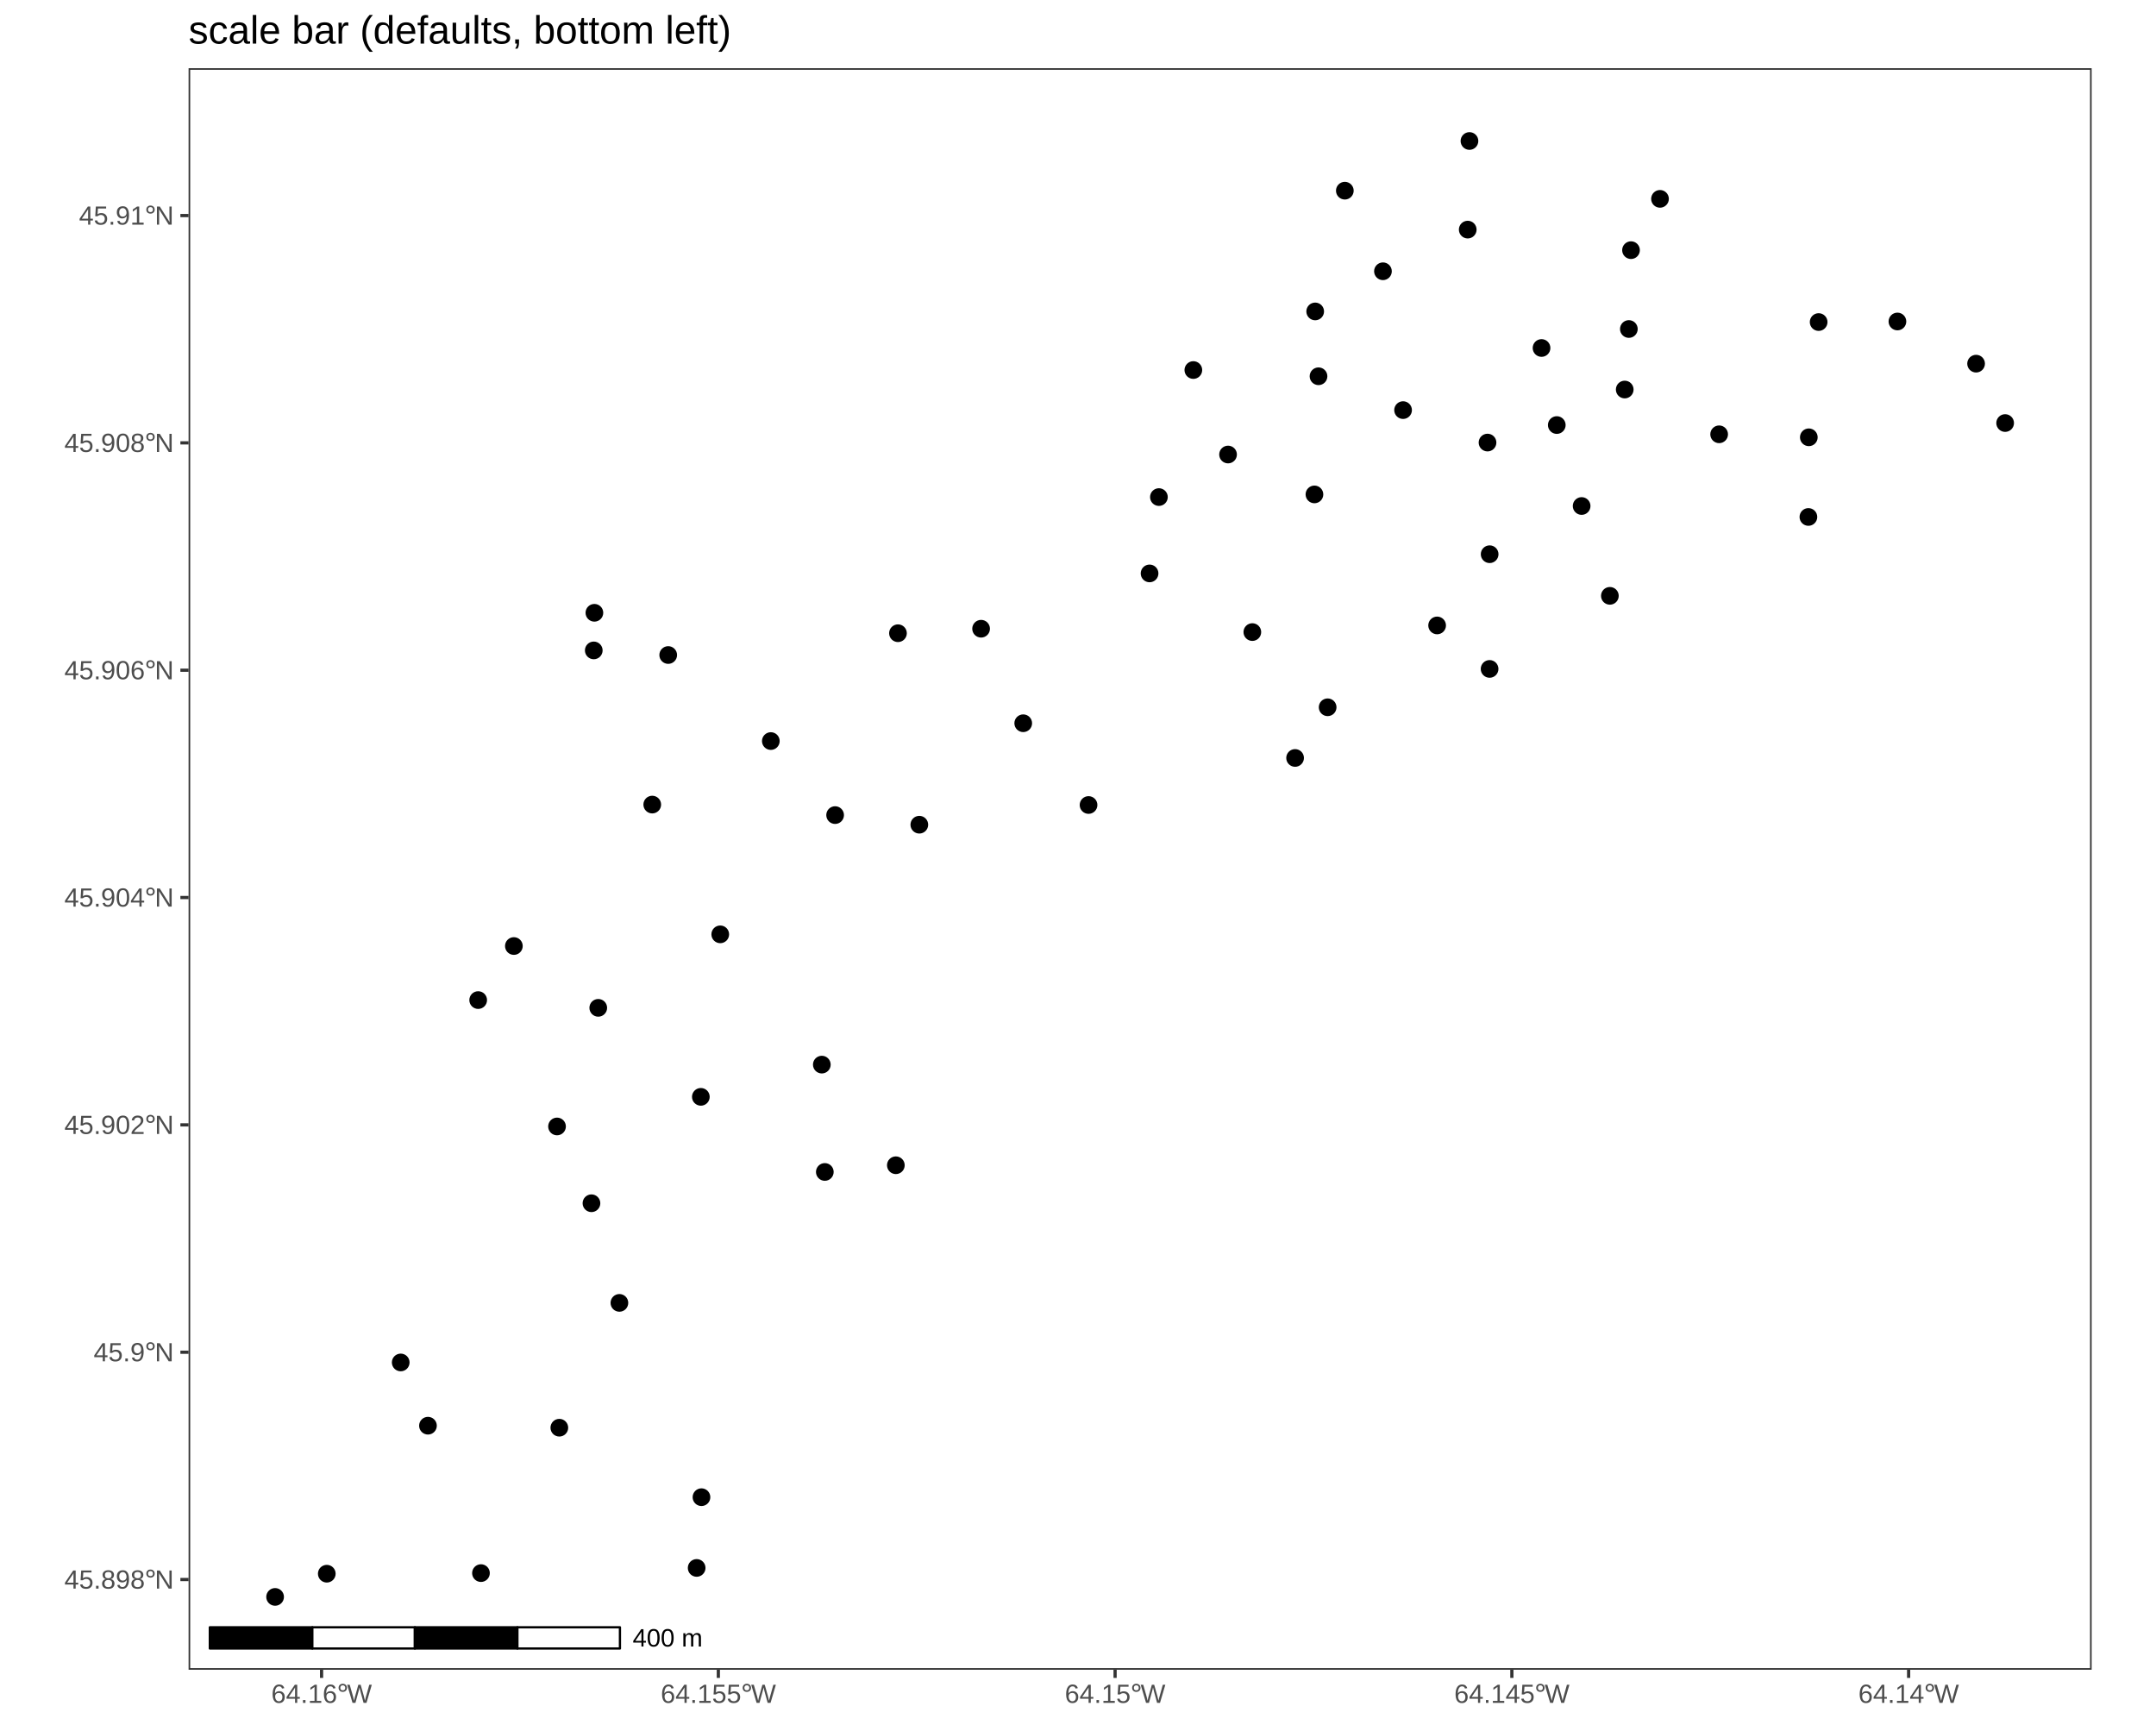
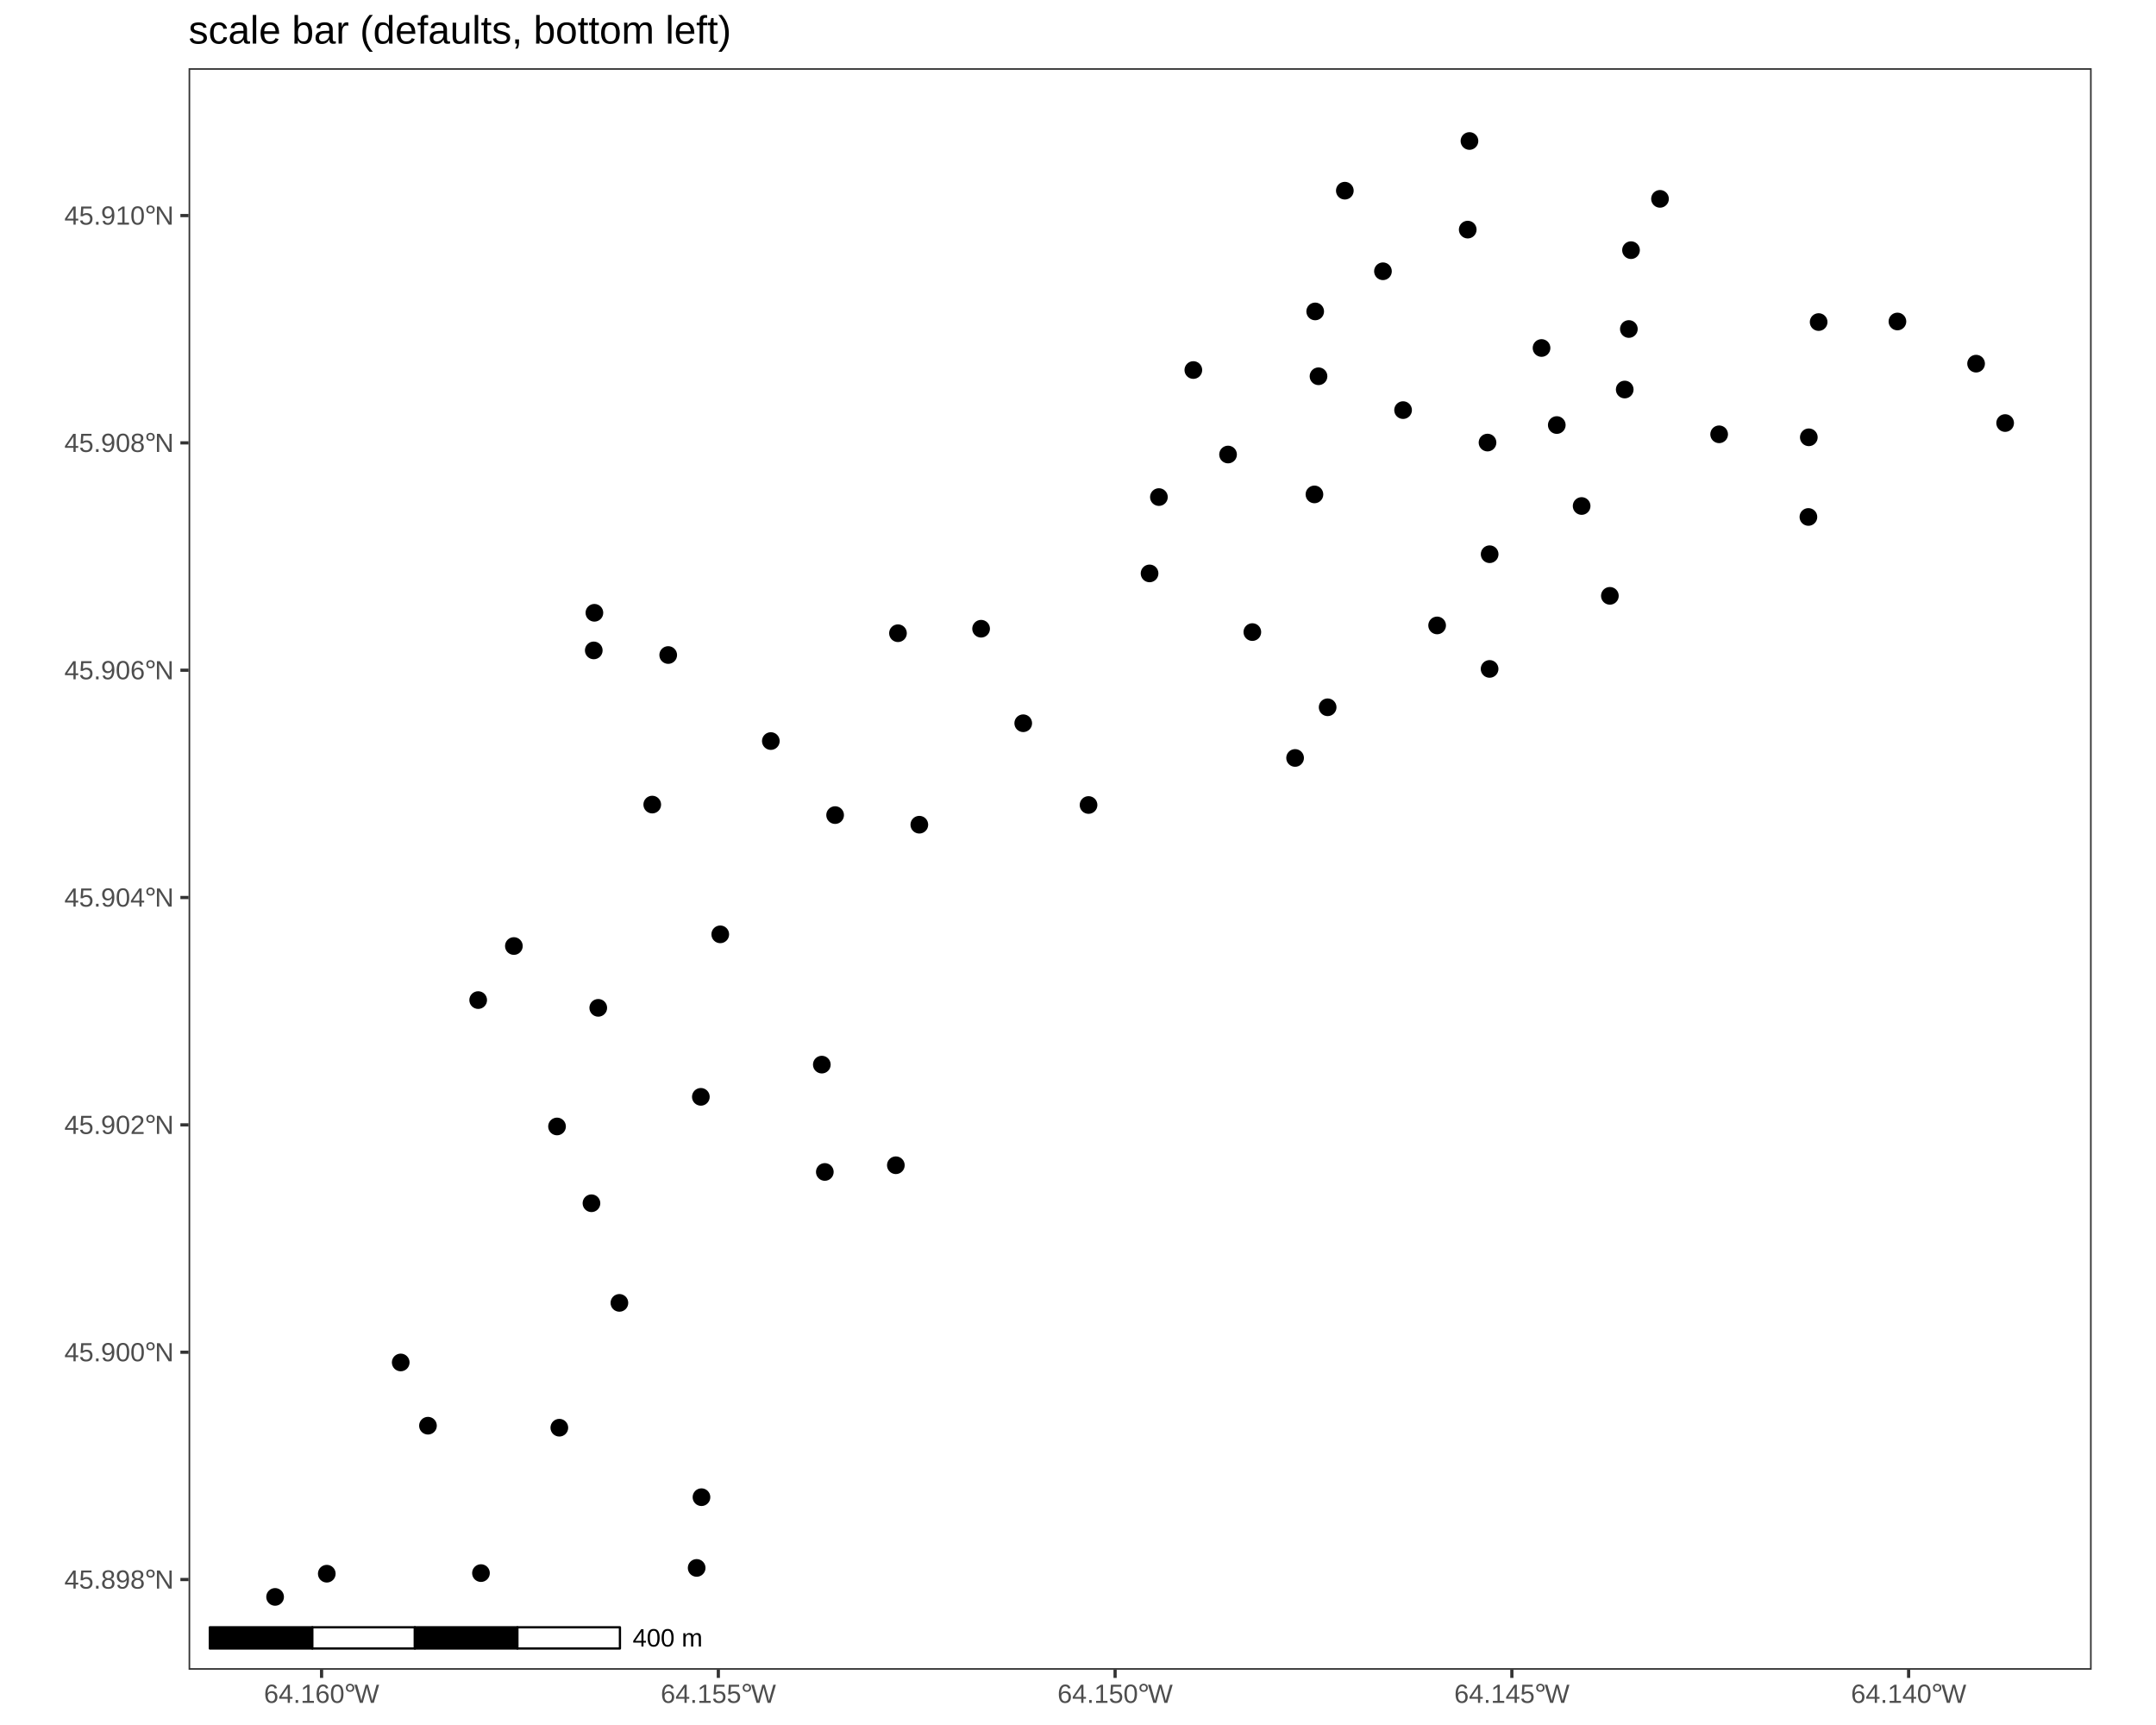
<svg xmlns="http://www.w3.org/2000/svg" viewBox="0 0 720.00 576.00">
  <defs>
    <style type="text/css">
    line, polyline, polygon, path, rect, circle {
      fill: none;
      stroke: #000000;
      stroke-linecap: round;
      stroke-linejoin: round;
      stroke-miterlimit: 10.00;
    }
  </style>
  </defs>
  <rect width="100%" height="100%" style="stroke: none; fill: #FFFFFF;" />
  <defs>
    <clipPath id="cpMTYuMDF8NzAzLjk5fDU3Ni4wMHwwLjAw">
      <rect x="16.01" y="0.00" width="687.98" height="576.00" />
    </clipPath>
  </defs>
  <rect x="16.01" y="0.00" width="687.98" height="576.00" style="stroke-width: 1.07; stroke: #FFFFFF; fill: #FFFFFF;" clip-path="url(#cpMTYuMDF8NzAzLjk5fDU3Ni4wMHwwLjAw)" />
  <defs>
    <clipPath id="cpMC4wMHw3MjAuMDB8NTc2LjAwfDAuMDA=">
      <rect x="0.00" y="0.00" width="720.00" height="576.00" />
    </clipPath>
  </defs>
  <defs>
    <clipPath id="cpNjIuOTh8Njk4LjUxfDU1Ny41NHwyMi43Nw==">
      <rect x="62.98" y="22.77" width="635.53" height="534.77" />
    </clipPath>
  </defs>
  <rect x="62.98" y="22.77" width="635.53" height="534.77" style="stroke-width: 1.07; stroke: none; fill: #FFFFFF;" clip-path="url(#cpNjIuOTh8Njk4LjUxfDU1Ny41NHwyMi43Nw==)" />
  <circle cx="669.62" cy="141.26" r="1.95pt" style="stroke-width: 0.71; stroke-linecap: butt; fill: #000000;" clip-path="url(#cpNjIuOTh8Njk4LjUxfDU1Ny41NHwyMi43Nw==)" />
  <circle cx="659.92" cy="121.43" r="1.95pt" style="stroke-width: 0.71; stroke-linecap: butt; fill: #000000;" clip-path="url(#cpNjIuOTh8Njk4LjUxfDU1Ny41NHwyMi43Nw==)" />
  <circle cx="633.65" cy="107.35" r="1.95pt" style="stroke-width: 0.71; stroke-linecap: butt; fill: #000000;" clip-path="url(#cpNjIuOTh8Njk4LjUxfDU1Ny41NHwyMi43Nw==)" />
  <circle cx="607.34" cy="107.54" r="1.95pt" style="stroke-width: 0.71; stroke-linecap: butt; fill: #000000;" clip-path="url(#cpNjIuOTh8Njk4LjUxfDU1Ny41NHwyMi43Nw==)" />
  <circle cx="604.06" cy="146.02" r="1.95pt" style="stroke-width: 0.71; stroke-linecap: butt; fill: #000000;" clip-path="url(#cpNjIuOTh8Njk4LjUxfDU1Ny41NHwyMi43Nw==)" />
  <circle cx="603.92" cy="172.62" r="1.95pt" style="stroke-width: 0.71; stroke-linecap: butt; fill: #000000;" clip-path="url(#cpNjIuOTh8Njk4LjUxfDU1Ny41NHwyMi43Nw==)" />
  <circle cx="574.11" cy="145.02" r="1.95pt" style="stroke-width: 0.71; stroke-linecap: butt; fill: #000000;" clip-path="url(#cpNjIuOTh8Njk4LjUxfDU1Ny41NHwyMi43Nw==)" />
  <circle cx="554.36" cy="66.40" r="1.95pt" style="stroke-width: 0.71; stroke-linecap: butt; fill: #000000;" clip-path="url(#cpNjIuOTh8Njk4LjUxfDU1Ny41NHwyMi43Nw==)" />
  <circle cx="544.68" cy="83.53" r="1.95pt" style="stroke-width: 0.71; stroke-linecap: butt; fill: #000000;" clip-path="url(#cpNjIuOTh8Njk4LjUxfDU1Ny41NHwyMi43Nw==)" />
  <circle cx="543.96" cy="109.86" r="1.95pt" style="stroke-width: 0.71; stroke-linecap: butt; fill: #000000;" clip-path="url(#cpNjIuOTh8Njk4LjUxfDU1Ny41NHwyMi43Nw==)" />
  <circle cx="542.58" cy="130.07" r="1.95pt" style="stroke-width: 0.71; stroke-linecap: butt; fill: #000000;" clip-path="url(#cpNjIuOTh8Njk4LjUxfDU1Ny41NHwyMi43Nw==)" />
  <circle cx="537.62" cy="198.96" r="1.95pt" style="stroke-width: 0.71; stroke-linecap: butt; fill: #000000;" clip-path="url(#cpNjIuOTh8Njk4LjUxfDU1Ny41NHwyMi43Nw==)" />
  <circle cx="528.19" cy="168.96" r="1.95pt" style="stroke-width: 0.71; stroke-linecap: butt; fill: #000000;" clip-path="url(#cpNjIuOTh8Njk4LjUxfDU1Ny41NHwyMi43Nw==)" />
  <circle cx="519.89" cy="141.93" r="1.95pt" style="stroke-width: 0.71; stroke-linecap: butt; fill: #000000;" clip-path="url(#cpNjIuOTh8Njk4LjUxfDU1Ny41NHwyMi43Nw==)" />
  <circle cx="514.80" cy="116.20" r="1.95pt" style="stroke-width: 0.71; stroke-linecap: butt; fill: #000000;" clip-path="url(#cpNjIuOTh8Njk4LjUxfDU1Ny41NHwyMi43Nw==)" />
  <circle cx="490.73" cy="47.08" r="1.95pt" style="stroke-width: 0.71; stroke-linecap: butt; fill: #000000;" clip-path="url(#cpNjIuOTh8Njk4LjUxfDU1Ny41NHwyMi43Nw==)" />
  <circle cx="490.15" cy="76.67" r="1.95pt" style="stroke-width: 0.71; stroke-linecap: butt; fill: #000000;" clip-path="url(#cpNjIuOTh8Njk4LjUxfDU1Ny41NHwyMi43Nw==)" />
  <circle cx="496.76" cy="147.78" r="1.95pt" style="stroke-width: 0.71; stroke-linecap: butt; fill: #000000;" clip-path="url(#cpNjIuOTh8Njk4LjUxfDU1Ny41NHwyMi43Nw==)" />
  <circle cx="497.47" cy="185.06" r="1.95pt" style="stroke-width: 0.71; stroke-linecap: butt; fill: #000000;" clip-path="url(#cpNjIuOTh8Njk4LjUxfDU1Ny41NHwyMi43Nw==)" />
  <circle cx="497.45" cy="223.36" r="1.95pt" style="stroke-width: 0.71; stroke-linecap: butt; fill: #000000;" clip-path="url(#cpNjIuOTh8Njk4LjUxfDU1Ny41NHwyMi43Nw==)" />
  <circle cx="479.93" cy="208.84" r="1.95pt" style="stroke-width: 0.71; stroke-linecap: butt; fill: #000000;" clip-path="url(#cpNjIuOTh8Njk4LjUxfDU1Ny41NHwyMi43Nw==)" />
  <circle cx="468.56" cy="136.94" r="1.95pt" style="stroke-width: 0.71; stroke-linecap: butt; fill: #000000;" clip-path="url(#cpNjIuOTh8Njk4LjUxfDU1Ny41NHwyMi43Nw==)" />
  <circle cx="461.84" cy="90.58" r="1.95pt" style="stroke-width: 0.71; stroke-linecap: butt; fill: #000000;" clip-path="url(#cpNjIuOTh8Njk4LjUxfDU1Ny41NHwyMi43Nw==)" />
  <circle cx="449.11" cy="63.67" r="1.95pt" style="stroke-width: 0.71; stroke-linecap: butt; fill: #000000;" clip-path="url(#cpNjIuOTh8Njk4LjUxfDU1Ny41NHwyMi43Nw==)" />
  <circle cx="439.21" cy="103.99" r="1.95pt" style="stroke-width: 0.71; stroke-linecap: butt; fill: #000000;" clip-path="url(#cpNjIuOTh8Njk4LjUxfDU1Ny41NHwyMi43Nw==)" />
  <circle cx="440.32" cy="125.64" r="1.95pt" style="stroke-width: 0.71; stroke-linecap: butt; fill: #000000;" clip-path="url(#cpNjIuOTh8Njk4LjUxfDU1Ny41NHwyMi43Nw==)" />
  <circle cx="438.96" cy="165.09" r="1.95pt" style="stroke-width: 0.71; stroke-linecap: butt; fill: #000000;" clip-path="url(#cpNjIuOTh8Njk4LjUxfDU1Ny41NHwyMi43Nw==)" />
  <circle cx="443.37" cy="236.17" r="1.95pt" style="stroke-width: 0.71; stroke-linecap: butt; fill: #000000;" clip-path="url(#cpNjIuOTh8Njk4LjUxfDU1Ny41NHwyMi43Nw==)" />
  <circle cx="432.50" cy="253.09" r="1.95pt" style="stroke-width: 0.71; stroke-linecap: butt; fill: #000000;" clip-path="url(#cpNjIuOTh8Njk4LjUxfDU1Ny41NHwyMi43Nw==)" />
  <circle cx="418.22" cy="211.06" r="1.95pt" style="stroke-width: 0.71; stroke-linecap: butt; fill: #000000;" clip-path="url(#cpNjIuOTh8Njk4LjUxfDU1Ny41NHwyMi43Nw==)" />
  <circle cx="410.11" cy="151.77" r="1.95pt" style="stroke-width: 0.71; stroke-linecap: butt; fill: #000000;" clip-path="url(#cpNjIuOTh8Njk4LjUxfDU1Ny41NHwyMi43Nw==)" />
  <circle cx="398.52" cy="123.56" r="1.95pt" style="stroke-width: 0.71; stroke-linecap: butt; fill: #000000;" clip-path="url(#cpNjIuOTh8Njk4LjUxfDU1Ny41NHwyMi43Nw==)" />
  <circle cx="387.02" cy="165.98" r="1.95pt" style="stroke-width: 0.71; stroke-linecap: butt; fill: #000000;" clip-path="url(#cpNjIuOTh8Njk4LjUxfDU1Ny41NHwyMi43Nw==)" />
  <circle cx="383.90" cy="191.47" r="1.95pt" style="stroke-width: 0.71; stroke-linecap: butt; fill: #000000;" clip-path="url(#cpNjIuOTh8Njk4LjUxfDU1Ny41NHwyMi43Nw==)" />
  <circle cx="363.52" cy="268.80" r="1.95pt" style="stroke-width: 0.71; stroke-linecap: butt; fill: #000000;" clip-path="url(#cpNjIuOTh8Njk4LjUxfDU1Ny41NHwyMi43Nw==)" />
  <circle cx="341.71" cy="241.50" r="1.95pt" style="stroke-width: 0.71; stroke-linecap: butt; fill: #000000;" clip-path="url(#cpNjIuOTh8Njk4LjUxfDU1Ny41NHwyMi43Nw==)" />
  <circle cx="327.64" cy="209.94" r="1.95pt" style="stroke-width: 0.71; stroke-linecap: butt; fill: #000000;" clip-path="url(#cpNjIuOTh8Njk4LjUxfDU1Ny41NHwyMi43Nw==)" />
  <circle cx="299.88" cy="211.44" r="1.95pt" style="stroke-width: 0.71; stroke-linecap: butt; fill: #000000;" clip-path="url(#cpNjIuOTh8Njk4LjUxfDU1Ny41NHwyMi43Nw==)" />
  <circle cx="307.01" cy="275.38" r="1.95pt" style="stroke-width: 0.71; stroke-linecap: butt; fill: #000000;" clip-path="url(#cpNjIuOTh8Njk4LjUxfDU1Ny41NHwyMi43Nw==)" />
  <circle cx="278.89" cy="272.17" r="1.95pt" style="stroke-width: 0.71; stroke-linecap: butt; fill: #000000;" clip-path="url(#cpNjIuOTh8Njk4LjUxfDU1Ny41NHwyMi43Nw==)" />
  <circle cx="257.42" cy="247.45" r="1.95pt" style="stroke-width: 0.71; stroke-linecap: butt; fill: #000000;" clip-path="url(#cpNjIuOTh8Njk4LjUxfDU1Ny41NHwyMi43Nw==)" />
  <circle cx="223.15" cy="218.72" r="1.95pt" style="stroke-width: 0.71; stroke-linecap: butt; fill: #000000;" clip-path="url(#cpNjIuOTh8Njk4LjUxfDU1Ny41NHwyMi43Nw==)" />
  <circle cx="198.50" cy="204.62" r="1.95pt" style="stroke-width: 0.71; stroke-linecap: butt; fill: #000000;" clip-path="url(#cpNjIuOTh8Njk4LjUxfDU1Ny41NHwyMi43Nw==)" />
  <circle cx="198.29" cy="217.18" r="1.95pt" style="stroke-width: 0.71; stroke-linecap: butt; fill: #000000;" clip-path="url(#cpNjIuOTh8Njk4LjUxfDU1Ny41NHwyMi43Nw==)" />
  <circle cx="217.82" cy="268.66" r="1.95pt" style="stroke-width: 0.71; stroke-linecap: butt; fill: #000000;" clip-path="url(#cpNjIuOTh8Njk4LjUxfDU1Ny41NHwyMi43Nw==)" />
  <circle cx="240.53" cy="311.99" r="1.95pt" style="stroke-width: 0.71; stroke-linecap: butt; fill: #000000;" clip-path="url(#cpNjIuOTh8Njk4LjUxfDU1Ny41NHwyMi43Nw==)" />
  <circle cx="274.45" cy="355.49" r="1.95pt" style="stroke-width: 0.71; stroke-linecap: butt; fill: #000000;" clip-path="url(#cpNjIuOTh8Njk4LjUxfDU1Ny41NHwyMi43Nw==)" />
  <circle cx="299.17" cy="389.09" r="1.95pt" style="stroke-width: 0.71; stroke-linecap: butt; fill: #000000;" clip-path="url(#cpNjIuOTh8Njk4LjUxfDU1Ny41NHwyMi43Nw==)" />
  <circle cx="275.45" cy="391.33" r="1.95pt" style="stroke-width: 0.71; stroke-linecap: butt; fill: #000000;" clip-path="url(#cpNjIuOTh8Njk4LjUxfDU1Ny41NHwyMi43Nw==)" />
  <circle cx="234.05" cy="366.25" r="1.95pt" style="stroke-width: 0.71; stroke-linecap: butt; fill: #000000;" clip-path="url(#cpNjIuOTh8Njk4LjUxfDU1Ny41NHwyMi43Nw==)" />
  <circle cx="199.79" cy="336.53" r="1.95pt" style="stroke-width: 0.71; stroke-linecap: butt; fill: #000000;" clip-path="url(#cpNjIuOTh8Njk4LjUxfDU1Ny41NHwyMi43Nw==)" />
  <circle cx="171.61" cy="315.89" r="1.95pt" style="stroke-width: 0.71; stroke-linecap: butt; fill: #000000;" clip-path="url(#cpNjIuOTh8Njk4LjUxfDU1Ny41NHwyMi43Nw==)" />
  <circle cx="159.69" cy="333.94" r="1.95pt" style="stroke-width: 0.71; stroke-linecap: butt; fill: #000000;" clip-path="url(#cpNjIuOTh8Njk4LjUxfDU1Ny41NHwyMi43Nw==)" />
  <circle cx="186.02" cy="376.14" r="1.95pt" style="stroke-width: 0.71; stroke-linecap: butt; fill: #000000;" clip-path="url(#cpNjIuOTh8Njk4LjUxfDU1Ny41NHwyMi43Nw==)" />
  <circle cx="197.52" cy="401.78" r="1.95pt" style="stroke-width: 0.71; stroke-linecap: butt; fill: #000000;" clip-path="url(#cpNjIuOTh8Njk4LjUxfDU1Ny41NHwyMi43Nw==)" />
  <circle cx="206.85" cy="435.05" r="1.95pt" style="stroke-width: 0.71; stroke-linecap: butt; fill: #000000;" clip-path="url(#cpNjIuOTh8Njk4LjUxfDU1Ny41NHwyMi43Nw==)" />
  <circle cx="234.26" cy="499.93" r="1.95pt" style="stroke-width: 0.71; stroke-linecap: butt; fill: #000000;" clip-path="url(#cpNjIuOTh8Njk4LjUxfDU1Ny41NHwyMi43Nw==)" />
  <circle cx="232.65" cy="523.55" r="1.95pt" style="stroke-width: 0.71; stroke-linecap: butt; fill: #000000;" clip-path="url(#cpNjIuOTh8Njk4LjUxfDU1Ny41NHwyMi43Nw==)" />
  <circle cx="186.79" cy="476.73" r="1.95pt" style="stroke-width: 0.71; stroke-linecap: butt; fill: #000000;" clip-path="url(#cpNjIuOTh8Njk4LjUxfDU1Ny41NHwyMi43Nw==)" />
  <circle cx="133.82" cy="454.94" r="1.95pt" style="stroke-width: 0.71; stroke-linecap: butt; fill: #000000;" clip-path="url(#cpNjIuOTh8Njk4LjUxfDU1Ny41NHwyMi43Nw==)" />
  <circle cx="142.92" cy="476.06" r="1.95pt" style="stroke-width: 0.71; stroke-linecap: butt; fill: #000000;" clip-path="url(#cpNjIuOTh8Njk4LjUxfDU1Ny41NHwyMi43Nw==)" />
  <circle cx="160.62" cy="525.28" r="1.95pt" style="stroke-width: 0.71; stroke-linecap: butt; fill: #000000;" clip-path="url(#cpNjIuOTh8Njk4LjUxfDU1Ny41NHwyMi43Nw==)" />
  <circle cx="109.13" cy="525.48" r="1.95pt" style="stroke-width: 0.71; stroke-linecap: butt; fill: #000000;" clip-path="url(#cpNjIuOTh8Njk4LjUxfDU1Ny41NHwyMi43Nw==)" />
  <circle cx="91.87" cy="533.23" r="1.95pt" style="stroke-width: 0.71; stroke-linecap: butt; fill: #000000;" clip-path="url(#cpNjIuOTh8Njk4LjUxfDU1Ny41NHwyMi43Nw==)" />
  <rect x="70.07" y="543.37" width="34.24" height="7.09" style="stroke-width: 0.75; fill: #000000;" clip-path="url(#cpNjIuOTh8Njk4LjUxfDU1Ny41NHwyMi43Nw==)" />
  <rect x="104.31" y="543.37" width="34.24" height="7.09" style="stroke-width: 0.75; fill: #FFFFFF;" clip-path="url(#cpNjIuOTh8Njk4LjUxfDU1Ny41NHwyMi43Nw==)" />
  <rect x="138.55" y="543.37" width="34.24" height="7.09" style="stroke-width: 0.75; fill: #000000;" clip-path="url(#cpNjIuOTh8Njk4LjUxfDU1Ny41NHwyMi43Nw==)" />
  <rect x="172.79" y="543.37" width="34.24" height="7.09" style="stroke-width: 0.75; fill: #FFFFFF;" clip-path="url(#cpNjIuOTh8Njk4LjUxfDU1Ny41NHwyMi43Nw==)" />
  <g clip-path="url(#cpNjIuOTh8Njk4LjUxfDU1Ny41NHwyMi43Nw==)">
    <text x="211.28" y="549.80" style="font-size: 8.40px; font-family: Liberation Sans;" textLength="23.33px" lengthAdjust="spacingAndGlyphs">400 m</text>
  </g>
  <rect x="62.98" y="22.77" width="635.53" height="534.77" style="stroke-width: 1.07; stroke: #333333;" clip-path="url(#cpNjIuOTh8Njk4LjUxfDU1Ny41NHwyMi43Nw==)" />
  <defs>
    <clipPath id="cpMC4wMHw3MjAuMDB8NTc2LjAwfDAuMDA=">
      <rect x="0.00" y="0.00" width="720.00" height="576.00" />
    </clipPath>
  </defs>
  <g clip-path="url(#cpMC4wMHw3MjAuMDB8NTc2LjAwfDAuMDA=)">
    <text x="21.49" y="530.46" style="font-size: 8.80px; fill: #4D4D4D; font-family: Liberation Sans;" textLength="26.89px" lengthAdjust="spacingAndGlyphs">45.898</text>
  </g>
  <g clip-path="url(#cpMC4wMHw3MjAuMDB8NTc2LjAwfDAuMDA=)">
    <text x="48.38" y="530.46" style="font-size: 8.80px; fill: #4D4D4D; font-family: Symbola;" textLength="3.31px" lengthAdjust="spacingAndGlyphs">°</text>
  </g>
  <g clip-path="url(#cpMC4wMHw3MjAuMDB8NTc2LjAwfDAuMDA=)">
    <text x="51.69" y="530.46" style="font-size: 8.80px; fill: #4D4D4D; font-family: Liberation Sans;" textLength="6.36px" lengthAdjust="spacingAndGlyphs">N</text>
  </g>
  <g clip-path="url(#cpMC4wMHw3MjAuMDB8NTc2LjAwfDAuMDA=)">
-     <text x="31.27" y="454.55" style="font-size: 8.80px; fill: #4D4D4D; font-family: Liberation Sans;" textLength="17.11px" lengthAdjust="spacingAndGlyphs">45.9</text>
+     <text x="21.49" y="454.55" style="font-size: 8.80px; fill: #4D4D4D; font-family: Liberation Sans;" textLength="26.89px" lengthAdjust="spacingAndGlyphs">45.900</text>
  </g>
  <g clip-path="url(#cpMC4wMHw3MjAuMDB8NTc2LjAwfDAuMDA=)">
    <text x="48.38" y="454.55" style="font-size: 8.80px; fill: #4D4D4D; font-family: Symbola;" textLength="3.31px" lengthAdjust="spacingAndGlyphs">°</text>
  </g>
  <g clip-path="url(#cpMC4wMHw3MjAuMDB8NTc2LjAwfDAuMDA=)">
    <text x="51.69" y="454.55" style="font-size: 8.80px; fill: #4D4D4D; font-family: Liberation Sans;" textLength="6.36px" lengthAdjust="spacingAndGlyphs">N</text>
  </g>
  <g clip-path="url(#cpMC4wMHw3MjAuMDB8NTc2LjAwfDAuMDA=)">
    <text x="21.49" y="378.64" style="font-size: 8.80px; fill: #4D4D4D; font-family: Liberation Sans;" textLength="26.89px" lengthAdjust="spacingAndGlyphs">45.902</text>
  </g>
  <g clip-path="url(#cpMC4wMHw3MjAuMDB8NTc2LjAwfDAuMDA=)">
    <text x="48.38" y="378.64" style="font-size: 8.80px; fill: #4D4D4D; font-family: Symbola;" textLength="3.31px" lengthAdjust="spacingAndGlyphs">°</text>
  </g>
  <g clip-path="url(#cpMC4wMHw3MjAuMDB8NTc2LjAwfDAuMDA=)">
    <text x="51.69" y="378.64" style="font-size: 8.80px; fill: #4D4D4D; font-family: Liberation Sans;" textLength="6.36px" lengthAdjust="spacingAndGlyphs">N</text>
  </g>
  <g clip-path="url(#cpMC4wMHw3MjAuMDB8NTc2LjAwfDAuMDA=)">
    <text x="21.49" y="302.73" style="font-size: 8.80px; fill: #4D4D4D; font-family: Liberation Sans;" textLength="26.89px" lengthAdjust="spacingAndGlyphs">45.904</text>
  </g>
  <g clip-path="url(#cpMC4wMHw3MjAuMDB8NTc2LjAwfDAuMDA=)">
    <text x="48.38" y="302.73" style="font-size: 8.80px; fill: #4D4D4D; font-family: Symbola;" textLength="3.31px" lengthAdjust="spacingAndGlyphs">°</text>
  </g>
  <g clip-path="url(#cpMC4wMHw3MjAuMDB8NTc2LjAwfDAuMDA=)">
    <text x="51.69" y="302.73" style="font-size: 8.80px; fill: #4D4D4D; font-family: Liberation Sans;" textLength="6.36px" lengthAdjust="spacingAndGlyphs">N</text>
  </g>
  <g clip-path="url(#cpMC4wMHw3MjAuMDB8NTc2LjAwfDAuMDA=)">
    <text x="21.49" y="226.82" style="font-size: 8.80px; fill: #4D4D4D; font-family: Liberation Sans;" textLength="26.89px" lengthAdjust="spacingAndGlyphs">45.906</text>
  </g>
  <g clip-path="url(#cpMC4wMHw3MjAuMDB8NTc2LjAwfDAuMDA=)">
    <text x="48.38" y="226.82" style="font-size: 8.80px; fill: #4D4D4D; font-family: Symbola;" textLength="3.31px" lengthAdjust="spacingAndGlyphs">°</text>
  </g>
  <g clip-path="url(#cpMC4wMHw3MjAuMDB8NTc2LjAwfDAuMDA=)">
    <text x="51.69" y="226.82" style="font-size: 8.80px; fill: #4D4D4D; font-family: Liberation Sans;" textLength="6.36px" lengthAdjust="spacingAndGlyphs">N</text>
  </g>
  <g clip-path="url(#cpMC4wMHw3MjAuMDB8NTc2LjAwfDAuMDA=)">
    <text x="21.49" y="150.91" style="font-size: 8.80px; fill: #4D4D4D; font-family: Liberation Sans;" textLength="26.89px" lengthAdjust="spacingAndGlyphs">45.908</text>
  </g>
  <g clip-path="url(#cpMC4wMHw3MjAuMDB8NTc2LjAwfDAuMDA=)">
    <text x="48.38" y="150.91" style="font-size: 8.80px; fill: #4D4D4D; font-family: Symbola;" textLength="3.31px" lengthAdjust="spacingAndGlyphs">°</text>
  </g>
  <g clip-path="url(#cpMC4wMHw3MjAuMDB8NTc2LjAwfDAuMDA=)">
    <text x="51.69" y="150.91" style="font-size: 8.80px; fill: #4D4D4D; font-family: Liberation Sans;" textLength="6.36px" lengthAdjust="spacingAndGlyphs">N</text>
  </g>
  <g clip-path="url(#cpMC4wMHw3MjAuMDB8NTc2LjAwfDAuMDA=)">
-     <text x="26.38" y="75.01" style="font-size: 8.80px; fill: #4D4D4D; font-family: Liberation Sans;" textLength="22.00px" lengthAdjust="spacingAndGlyphs">45.91</text>
+     <text x="21.49" y="75.01" style="font-size: 8.80px; fill: #4D4D4D; font-family: Liberation Sans;" textLength="26.89px" lengthAdjust="spacingAndGlyphs">45.910</text>
  </g>
  <g clip-path="url(#cpMC4wMHw3MjAuMDB8NTc2LjAwfDAuMDA=)">
    <text x="48.38" y="75.01" style="font-size: 8.80px; fill: #4D4D4D; font-family: Symbola;" textLength="3.31px" lengthAdjust="spacingAndGlyphs">°</text>
  </g>
  <g clip-path="url(#cpMC4wMHw3MjAuMDB8NTc2LjAwfDAuMDA=)">
    <text x="51.69" y="75.01" style="font-size: 8.80px; fill: #4D4D4D; font-family: Liberation Sans;" textLength="6.36px" lengthAdjust="spacingAndGlyphs">N</text>
  </g>
  <polyline points="60.24,527.42 62.98,527.42 " style="stroke-width: 1.07; stroke: #333333; stroke-linecap: butt;" clip-path="url(#cpMC4wMHw3MjAuMDB8NTc2LjAwfDAuMDA=)" />
  <polyline points="60.24,451.52 62.98,451.52 " style="stroke-width: 1.07; stroke: #333333; stroke-linecap: butt;" clip-path="url(#cpMC4wMHw3MjAuMDB8NTc2LjAwfDAuMDA=)" />
  <polyline points="60.24,375.61 62.98,375.61 " style="stroke-width: 1.07; stroke: #333333; stroke-linecap: butt;" clip-path="url(#cpMC4wMHw3MjAuMDB8NTc2LjAwfDAuMDA=)" />
  <polyline points="60.24,299.70 62.98,299.70 " style="stroke-width: 1.07; stroke: #333333; stroke-linecap: butt;" clip-path="url(#cpMC4wMHw3MjAuMDB8NTc2LjAwfDAuMDA=)" />
  <polyline points="60.24,223.79 62.98,223.79 " style="stroke-width: 1.07; stroke: #333333; stroke-linecap: butt;" clip-path="url(#cpMC4wMHw3MjAuMDB8NTc2LjAwfDAuMDA=)" />
  <polyline points="60.24,147.88 62.98,147.88 " style="stroke-width: 1.07; stroke: #333333; stroke-linecap: butt;" clip-path="url(#cpMC4wMHw3MjAuMDB8NTc2LjAwfDAuMDA=)" />
  <polyline points="60.24,71.98 62.98,71.98 " style="stroke-width: 1.07; stroke: #333333; stroke-linecap: butt;" clip-path="url(#cpMC4wMHw3MjAuMDB8NTc2LjAwfDAuMDA=)" />
  <polyline points="107.39,560.28 107.39,557.54 " style="stroke-width: 1.07; stroke: #333333; stroke-linecap: butt;" clip-path="url(#cpMC4wMHw3MjAuMDB8NTc2LjAwfDAuMDA=)" />
  <polyline points="239.89,560.28 239.89,557.54 " style="stroke-width: 1.07; stroke: #333333; stroke-linecap: butt;" clip-path="url(#cpMC4wMHw3MjAuMDB8NTc2LjAwfDAuMDA=)" />
  <polyline points="372.39,560.28 372.39,557.54 " style="stroke-width: 1.07; stroke: #333333; stroke-linecap: butt;" clip-path="url(#cpMC4wMHw3MjAuMDB8NTc2LjAwfDAuMDA=)" />
  <polyline points="504.89,560.28 504.89,557.54 " style="stroke-width: 1.07; stroke: #333333; stroke-linecap: butt;" clip-path="url(#cpMC4wMHw3MjAuMDB8NTc2LjAwfDAuMDA=)" />
  <polyline points="637.39,560.28 637.39,557.54 " style="stroke-width: 1.07; stroke: #333333; stroke-linecap: butt;" clip-path="url(#cpMC4wMHw3MjAuMDB8NTc2LjAwfDAuMDA=)" />
  <g clip-path="url(#cpMC4wMHw3MjAuMDB8NTc2LjAwfDAuMDA=)">
-     <text x="90.59" y="568.61" style="font-size: 8.80px; fill: #4D4D4D; font-family: Liberation Sans;" textLength="22.00px" lengthAdjust="spacingAndGlyphs">64.16</text>
-   </g>
-   <g clip-path="url(#cpMC4wMHw3MjAuMDB8NTc2LjAwfDAuMDA=)">
-     <text x="112.59" y="568.61" style="font-size: 8.80px; fill: #4D4D4D; font-family: Symbola;" textLength="3.31px" lengthAdjust="spacingAndGlyphs">°</text>
-   </g>
-   <g clip-path="url(#cpMC4wMHw3MjAuMDB8NTc2LjAwfDAuMDA=)">
-     <text x="115.90" y="568.61" style="font-size: 8.80px; fill: #4D4D4D; font-family: Liberation Sans;" textLength="8.30px" lengthAdjust="spacingAndGlyphs">W</text>
+     <text x="88.14" y="568.61" style="font-size: 8.80px; fill: #4D4D4D; font-family: Liberation Sans;" textLength="26.89px" lengthAdjust="spacingAndGlyphs">64.160</text>
+   </g>
+   <g clip-path="url(#cpMC4wMHw3MjAuMDB8NTc2LjAwfDAuMDA=)">
+     <text x="115.03" y="568.61" style="font-size: 8.80px; fill: #4D4D4D; font-family: Symbola;" textLength="3.31px" lengthAdjust="spacingAndGlyphs">°</text>
+   </g>
+   <g clip-path="url(#cpMC4wMHw3MjAuMDB8NTc2LjAwfDAuMDA=)">
+     <text x="118.34" y="568.61" style="font-size: 8.80px; fill: #4D4D4D; font-family: Liberation Sans;" textLength="8.30px" lengthAdjust="spacingAndGlyphs">W</text>
  </g>
  <g clip-path="url(#cpMC4wMHw3MjAuMDB8NTc2LjAwfDAuMDA=)">
    <text x="220.64" y="568.61" style="font-size: 8.80px; fill: #4D4D4D; font-family: Liberation Sans;" textLength="26.89px" lengthAdjust="spacingAndGlyphs">64.155</text>
  </g>
  <g clip-path="url(#cpMC4wMHw3MjAuMDB8NTc2LjAwfDAuMDA=)">
    <text x="247.53" y="568.61" style="font-size: 8.80px; fill: #4D4D4D; font-family: Symbola;" textLength="3.31px" lengthAdjust="spacingAndGlyphs">°</text>
  </g>
  <g clip-path="url(#cpMC4wMHw3MjAuMDB8NTc2LjAwfDAuMDA=)">
    <text x="250.84" y="568.61" style="font-size: 8.80px; fill: #4D4D4D; font-family: Liberation Sans;" textLength="8.30px" lengthAdjust="spacingAndGlyphs">W</text>
  </g>
  <g clip-path="url(#cpMC4wMHw3MjAuMDB8NTc2LjAwfDAuMDA=)">
-     <text x="355.59" y="568.61" style="font-size: 8.80px; fill: #4D4D4D; font-family: Liberation Sans;" textLength="22.00px" lengthAdjust="spacingAndGlyphs">64.15</text>
-   </g>
-   <g clip-path="url(#cpMC4wMHw3MjAuMDB8NTc2LjAwfDAuMDA=)">
-     <text x="377.59" y="568.61" style="font-size: 8.80px; fill: #4D4D4D; font-family: Symbola;" textLength="3.31px" lengthAdjust="spacingAndGlyphs">°</text>
-   </g>
-   <g clip-path="url(#cpMC4wMHw3MjAuMDB8NTc2LjAwfDAuMDA=)">
-     <text x="380.90" y="568.61" style="font-size: 8.80px; fill: #4D4D4D; font-family: Liberation Sans;" textLength="8.30px" lengthAdjust="spacingAndGlyphs">W</text>
+     <text x="353.14" y="568.61" style="font-size: 8.80px; fill: #4D4D4D; font-family: Liberation Sans;" textLength="26.89px" lengthAdjust="spacingAndGlyphs">64.150</text>
+   </g>
+   <g clip-path="url(#cpMC4wMHw3MjAuMDB8NTc2LjAwfDAuMDA=)">
+     <text x="380.03" y="568.61" style="font-size: 8.80px; fill: #4D4D4D; font-family: Symbola;" textLength="3.31px" lengthAdjust="spacingAndGlyphs">°</text>
+   </g>
+   <g clip-path="url(#cpMC4wMHw3MjAuMDB8NTc2LjAwfDAuMDA=)">
+     <text x="383.34" y="568.61" style="font-size: 8.80px; fill: #4D4D4D; font-family: Liberation Sans;" textLength="8.30px" lengthAdjust="spacingAndGlyphs">W</text>
  </g>
  <g clip-path="url(#cpMC4wMHw3MjAuMDB8NTc2LjAwfDAuMDA=)">
    <text x="485.64" y="568.61" style="font-size: 8.80px; fill: #4D4D4D; font-family: Liberation Sans;" textLength="26.89px" lengthAdjust="spacingAndGlyphs">64.145</text>
  </g>
  <g clip-path="url(#cpMC4wMHw3MjAuMDB8NTc2LjAwfDAuMDA=)">
    <text x="512.53" y="568.61" style="font-size: 8.80px; fill: #4D4D4D; font-family: Symbola;" textLength="3.31px" lengthAdjust="spacingAndGlyphs">°</text>
  </g>
  <g clip-path="url(#cpMC4wMHw3MjAuMDB8NTc2LjAwfDAuMDA=)">
    <text x="515.85" y="568.61" style="font-size: 8.80px; fill: #4D4D4D; font-family: Liberation Sans;" textLength="8.30px" lengthAdjust="spacingAndGlyphs">W</text>
  </g>
  <g clip-path="url(#cpMC4wMHw3MjAuMDB8NTc2LjAwfDAuMDA=)">
-     <text x="620.59" y="568.61" style="font-size: 8.80px; fill: #4D4D4D; font-family: Liberation Sans;" textLength="22.00px" lengthAdjust="spacingAndGlyphs">64.14</text>
-   </g>
-   <g clip-path="url(#cpMC4wMHw3MjAuMDB8NTc2LjAwfDAuMDA=)">
-     <text x="642.59" y="568.61" style="font-size: 8.80px; fill: #4D4D4D; font-family: Symbola;" textLength="3.31px" lengthAdjust="spacingAndGlyphs">°</text>
-   </g>
-   <g clip-path="url(#cpMC4wMHw3MjAuMDB8NTc2LjAwfDAuMDA=)">
-     <text x="645.90" y="568.61" style="font-size: 8.80px; fill: #4D4D4D; font-family: Liberation Sans;" textLength="8.30px" lengthAdjust="spacingAndGlyphs">W</text>
+     <text x="618.14" y="568.61" style="font-size: 8.80px; fill: #4D4D4D; font-family: Liberation Sans;" textLength="26.89px" lengthAdjust="spacingAndGlyphs">64.140</text>
+   </g>
+   <g clip-path="url(#cpMC4wMHw3MjAuMDB8NTc2LjAwfDAuMDA=)">
+     <text x="645.03" y="568.61" style="font-size: 8.80px; fill: #4D4D4D; font-family: Symbola;" textLength="3.31px" lengthAdjust="spacingAndGlyphs">°</text>
+   </g>
+   <g clip-path="url(#cpMC4wMHw3MjAuMDB8NTc2LjAwfDAuMDA=)">
+     <text x="648.35" y="568.61" style="font-size: 8.80px; fill: #4D4D4D; font-family: Liberation Sans;" textLength="8.30px" lengthAdjust="spacingAndGlyphs">W</text>
  </g>
  <g clip-path="url(#cpMC4wMHw3MjAuMDB8NTc2LjAwfDAuMDA=)">
    <text x="62.98" y="14.56" style="font-size: 13.20px; font-family: Liberation Sans;" textLength="180.91px" lengthAdjust="spacingAndGlyphs">scale bar (defaults, bottom left)</text>
  </g>
</svg>
